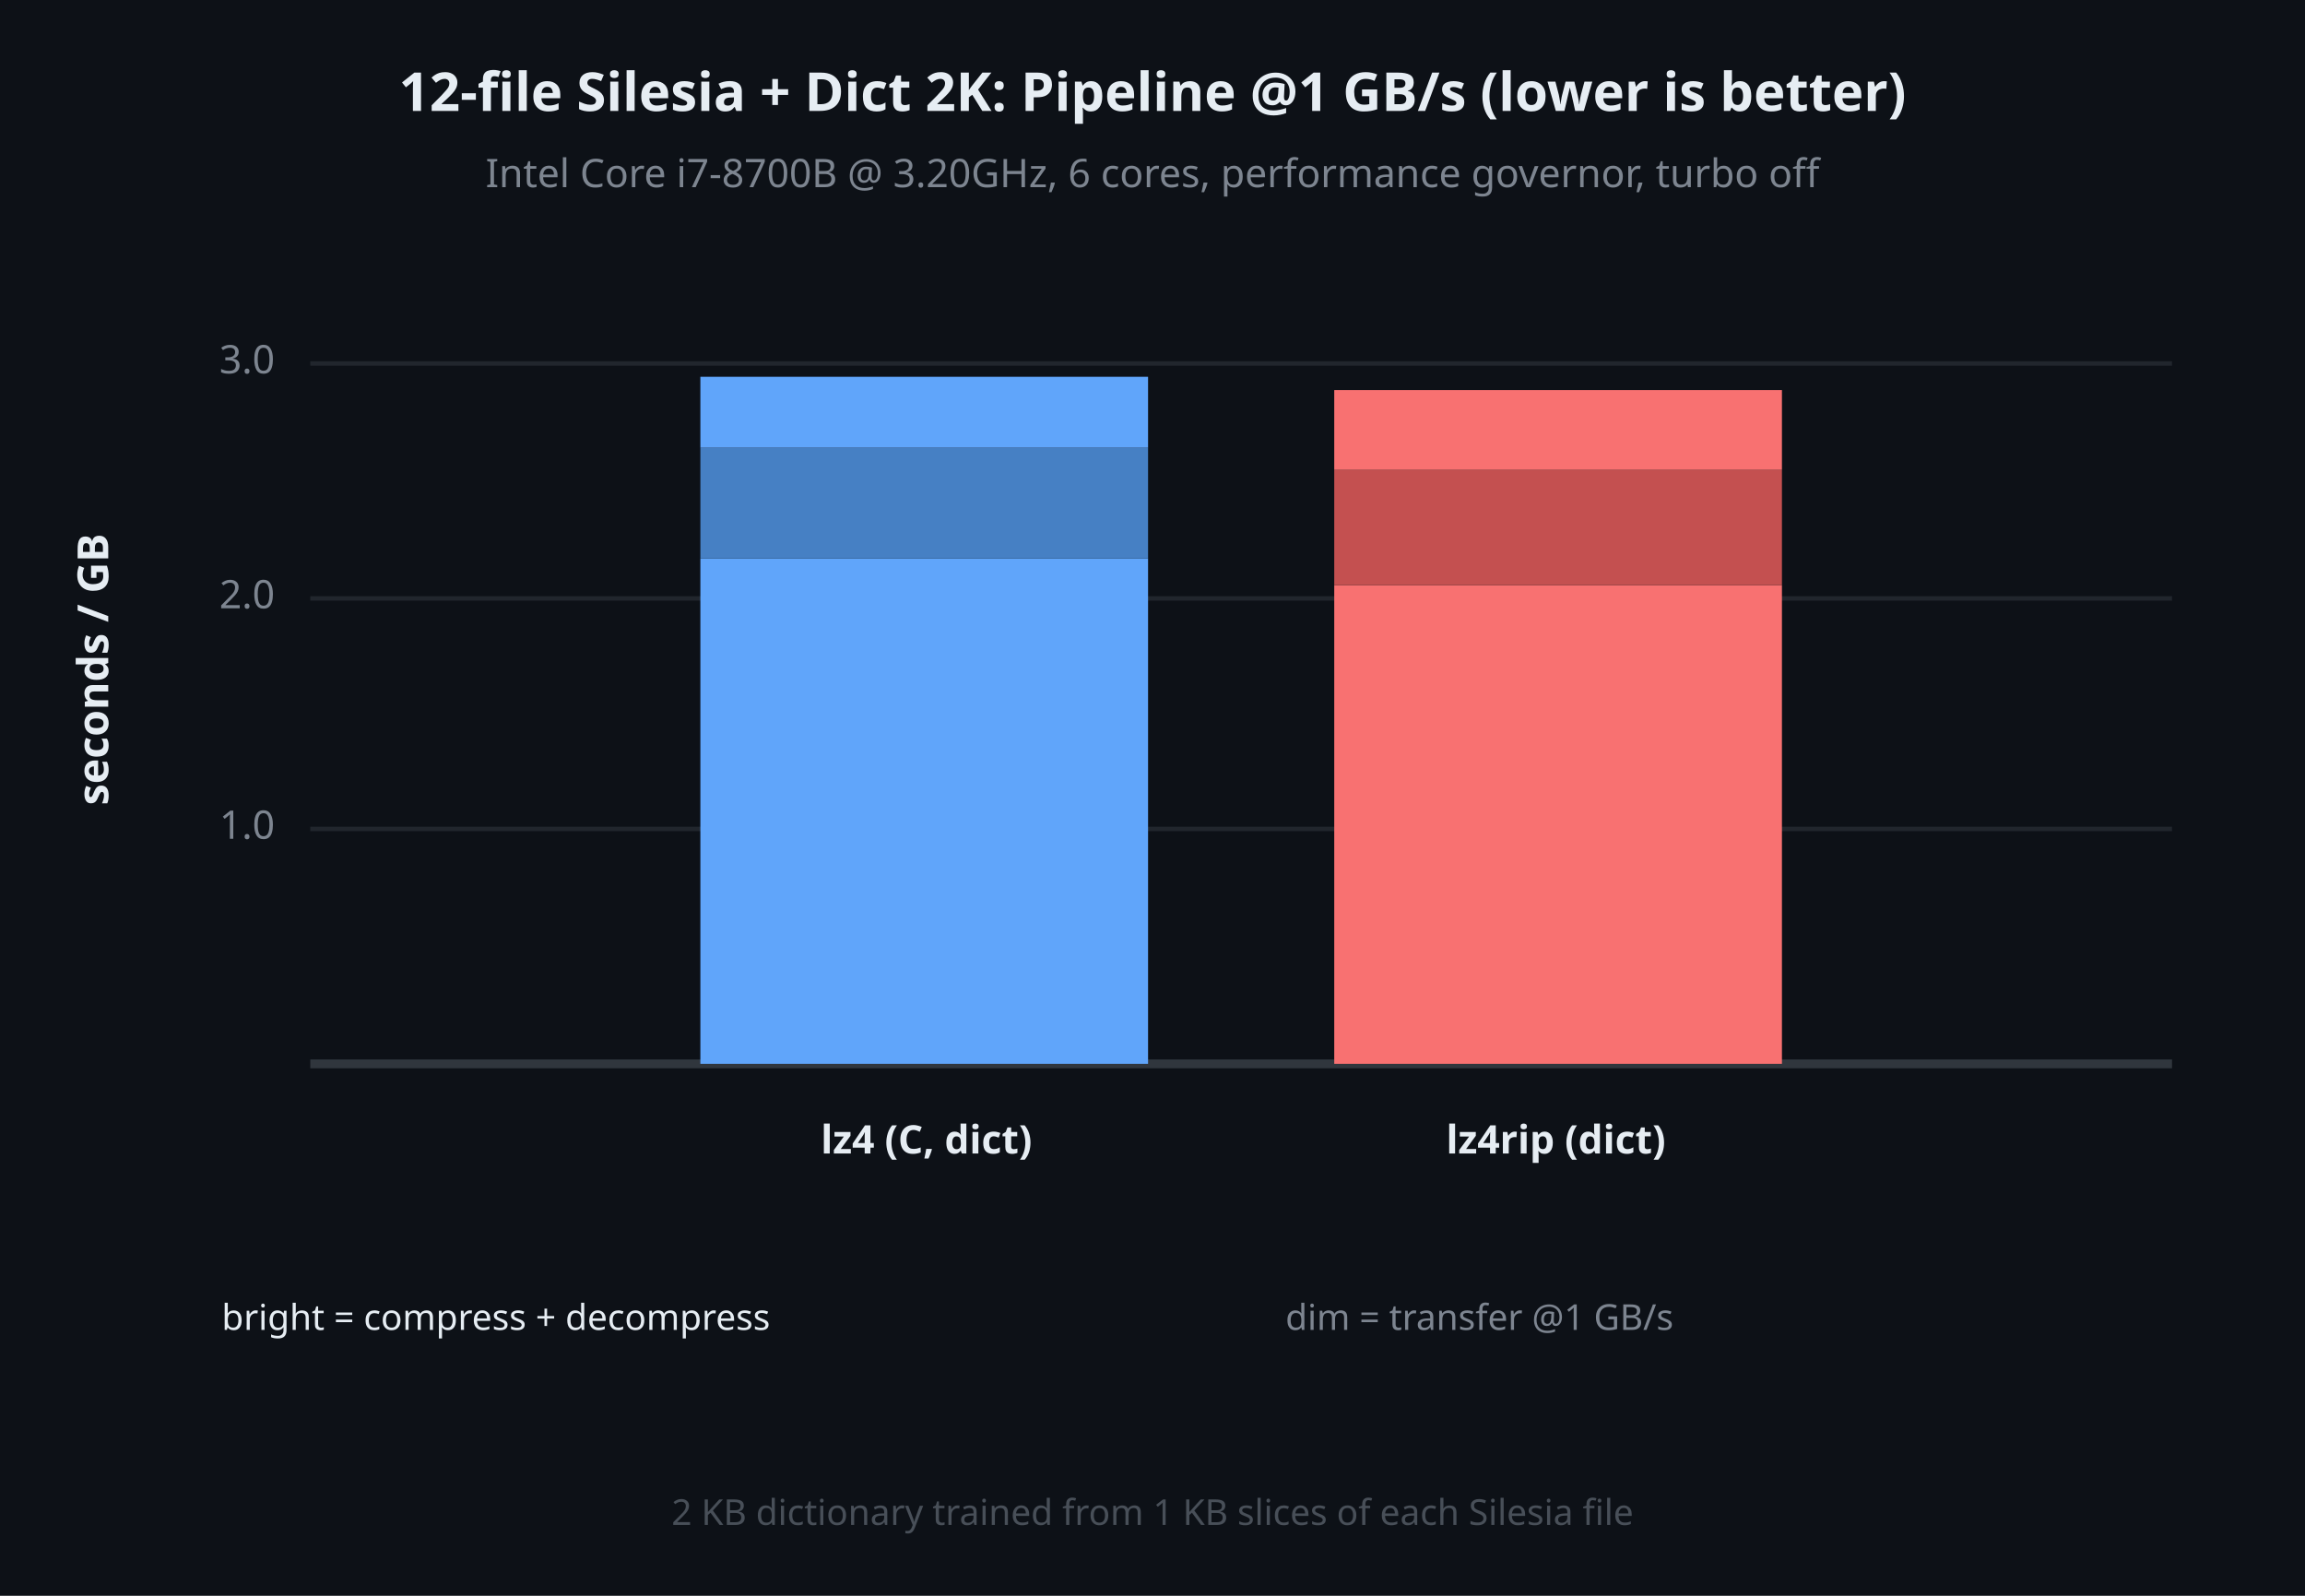
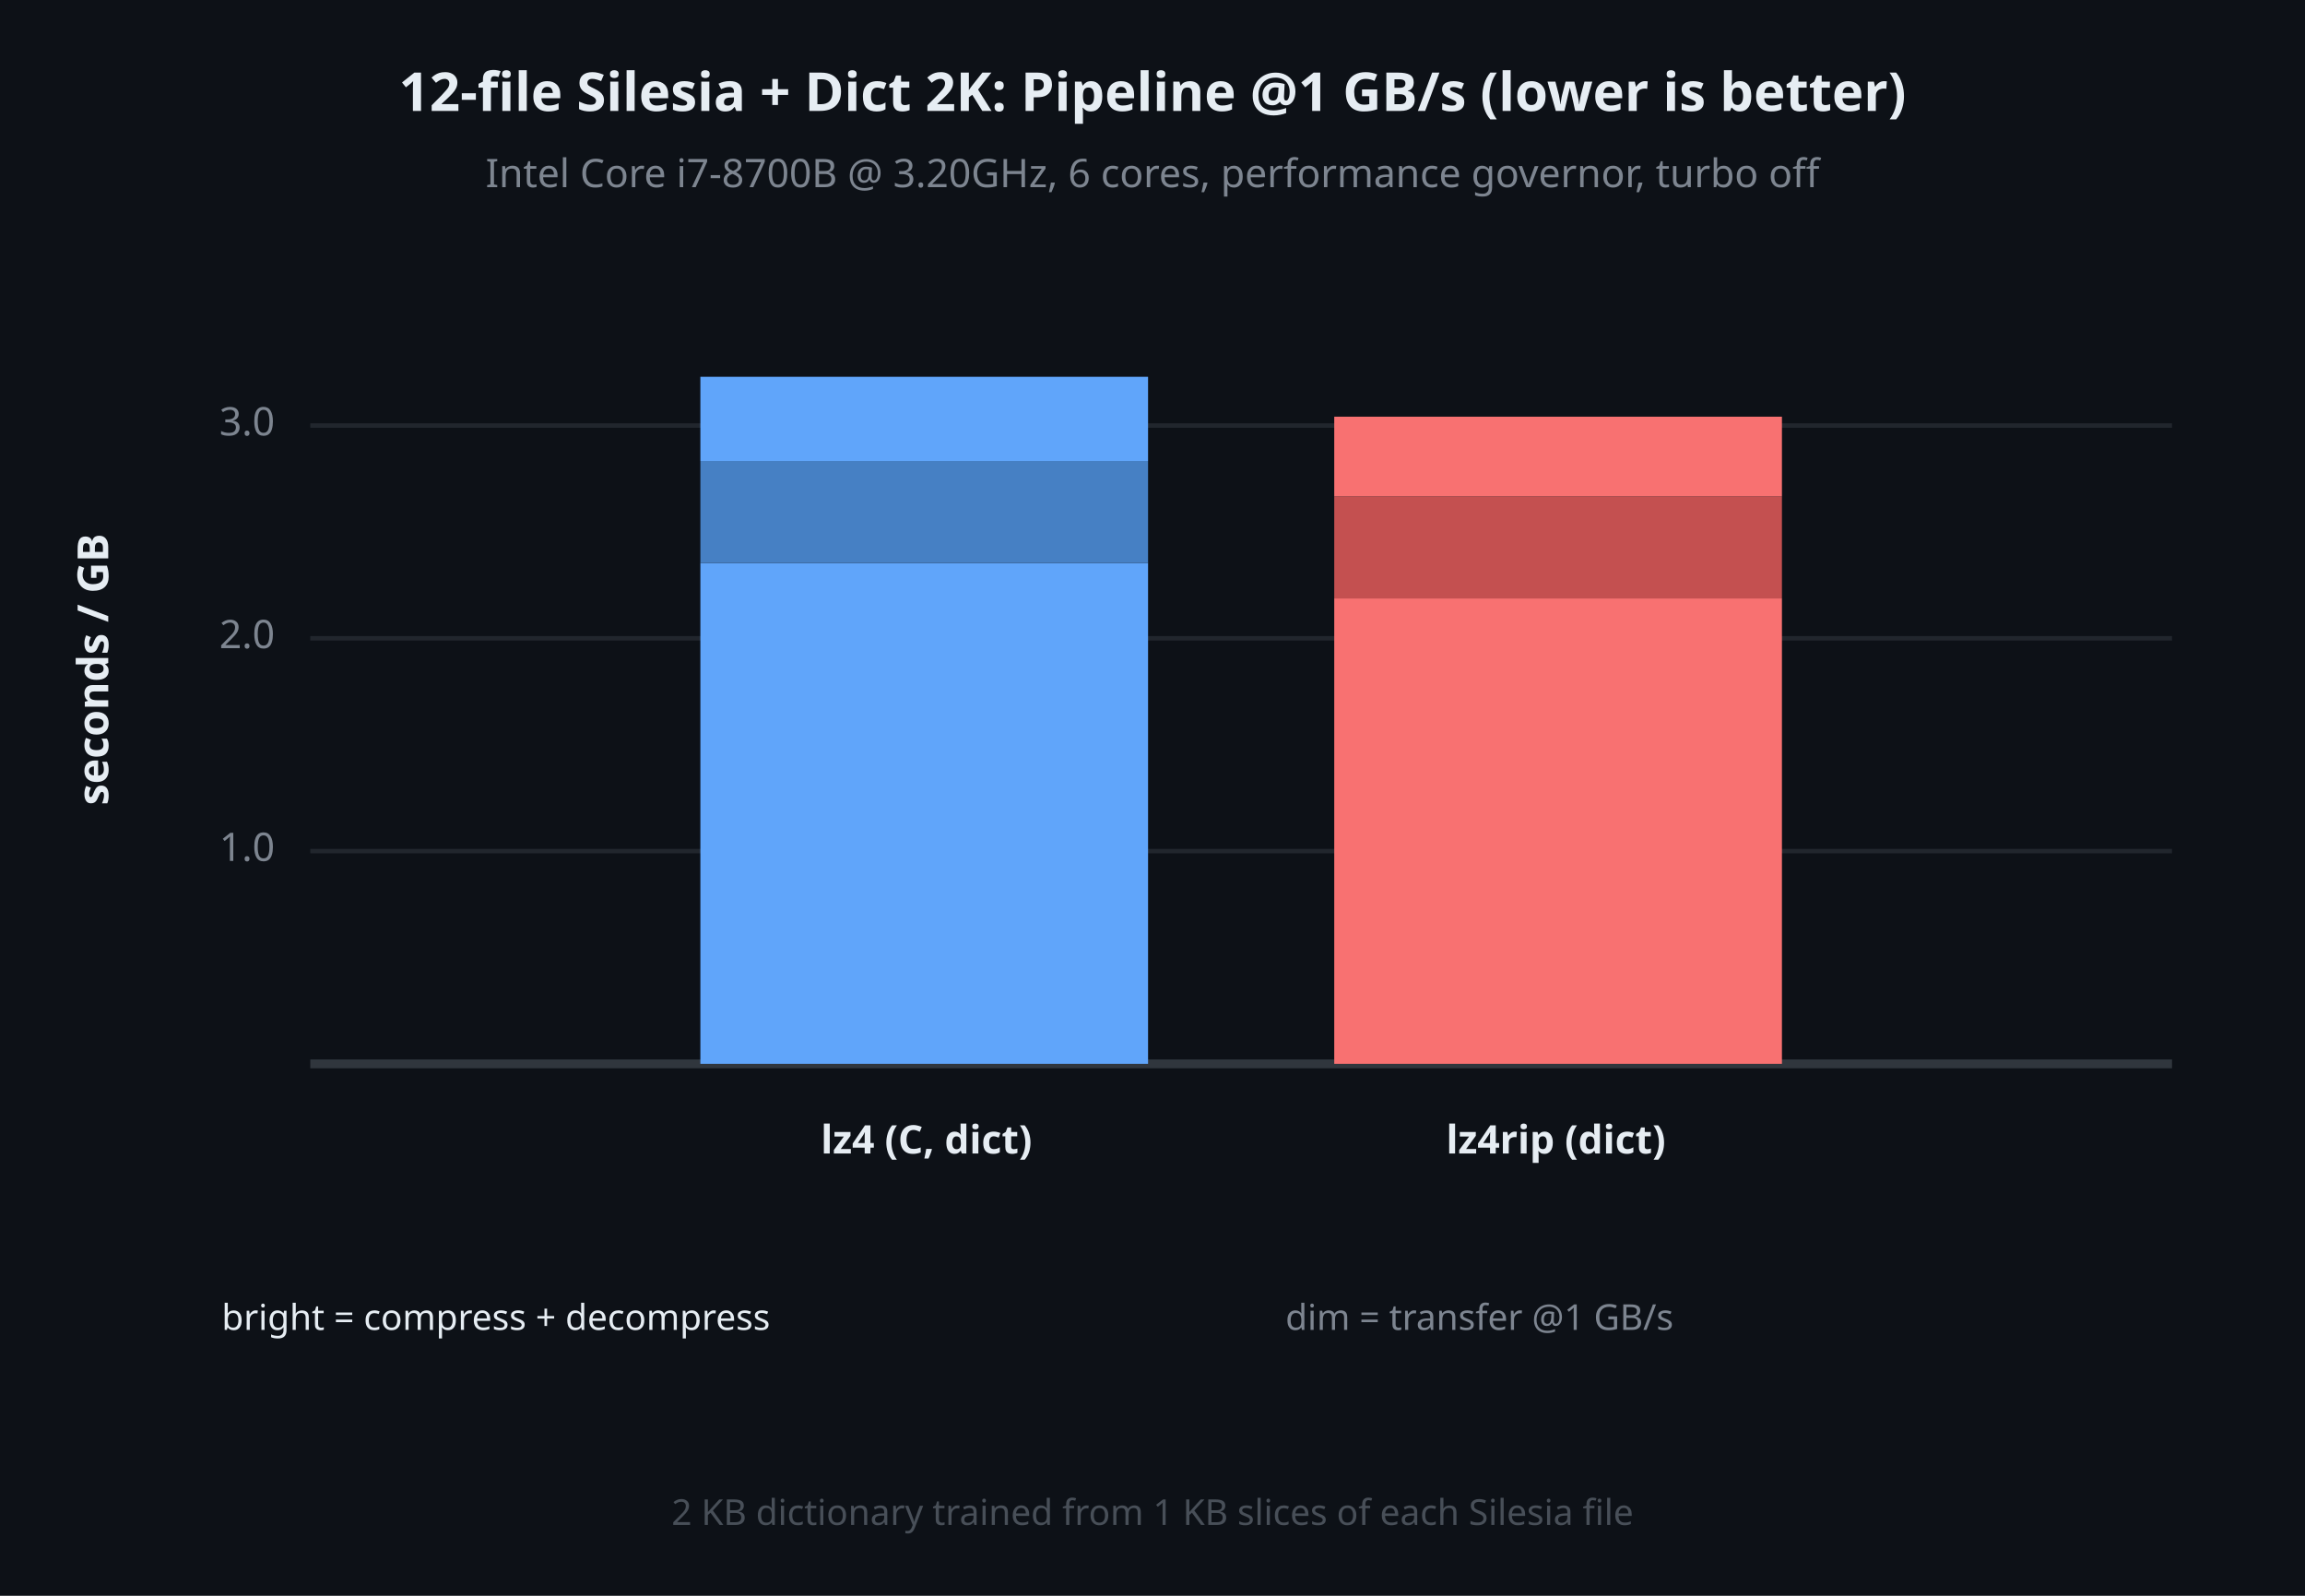
<svg xmlns="http://www.w3.org/2000/svg" viewBox="0 0 520 360" font-family="system-ui, -apple-system, sans-serif">
  <rect x="0" y="0" width="520" height="360" opacity="1" fill="#0D1117" stroke="none" />
  <text x="260" y="22" dy="0.5ex" text-anchor="middle" font-family="sans-serif" font-size="12.097" opacity="1" fill="#E6EDF3" font-weight="bold">
12-file Silesia + Dict 2K: Pipeline @1 GB/s (lower is better)
</text>
  <text x="260" y="40" dy="0.5ex" text-anchor="middle" font-family="sans-serif" font-size="8.871" opacity="1" fill="#7D8590">
Intel Core i7-8700B @ 3.20GHz, 6 cores, performance governor, turbo off
</text>
  <text x="22" y="151" dy="0.5ex" text-anchor="middle" font-family="sans-serif" font-size="9.677" opacity="1" fill="#E6EDF3" font-weight="bold" transform="rotate(270, 22, 151)">
seconds / GB
</text>
-   <polyline fill="none" opacity="1" stroke="#21262D" stroke-width="1" points="70,187 490,187 " />
-   <text x="62" y="187" dy="0.5ex" text-anchor="end" font-family="sans-serif" font-size="8.871" opacity="1" fill="#7D8590">
+   <polyline fill="none" opacity="1" stroke="#21262D" stroke-width="1" points="70,192 490,192 " />
+   <text x="62" y="192" dy="0.5ex" text-anchor="end" font-family="sans-serif" font-size="8.871" opacity="1" fill="#7D8590">
1.0
</text>
-   <polyline fill="none" opacity="1" stroke="#21262D" stroke-width="1" points="70,135 490,135 " />
-   <text x="62" y="135" dy="0.5ex" text-anchor="end" font-family="sans-serif" font-size="8.871" opacity="1" fill="#7D8590">
+   <polyline fill="none" opacity="1" stroke="#21262D" stroke-width="1" points="70,144 490,144 " />
+   <text x="62" y="144" dy="0.5ex" text-anchor="end" font-family="sans-serif" font-size="8.871" opacity="1" fill="#7D8590">
2.0
</text>
-   <polyline fill="none" opacity="1" stroke="#21262D" stroke-width="1" points="70,82 490,82 " />
-   <text x="62" y="82" dy="0.5ex" text-anchor="end" font-family="sans-serif" font-size="8.871" opacity="1" fill="#7D8590">
+   <polyline fill="none" opacity="1" stroke="#21262D" stroke-width="1" points="70,96 490,96 " />
+   <text x="62" y="96" dy="0.5ex" text-anchor="end" font-family="sans-serif" font-size="8.871" opacity="1" fill="#7D8590">
3.0
</text>
  <polyline fill="none" opacity="1" stroke="#30363D" stroke-width="2" points="70,240 490,240 " />
-   <rect x="158" y="126" width="101" height="114" opacity="1" fill="#60A5FA" stroke="none" />
-   <rect x="158" y="101" width="101" height="25" opacity="1" fill="#4680C4" stroke="none" />
-   <rect x="158" y="85" width="101" height="16" opacity="1" fill="#60A5FA" stroke="none" />
+   <rect x="158" y="127" width="101" height="113" opacity="1" fill="#60A5FA" stroke="none" />
+   <rect x="158" y="104" width="101" height="23" opacity="1" fill="#4680C4" stroke="none" />
+   <rect x="158" y="85" width="101" height="19" opacity="1" fill="#60A5FA" stroke="none" />
  <text x="209" y="258" dy="0.5ex" text-anchor="middle" font-family="sans-serif" font-size="8.871" opacity="1" fill="#E6EDF3" font-weight="bold">
lz4 (C, dict)
</text>
-   <rect x="301" y="132" width="101" height="108" opacity="1" fill="#F87171" stroke="none" />
-   <rect x="301" y="106" width="101" height="26" opacity="1" fill="#C45050" stroke="none" />
-   <rect x="301" y="88" width="101" height="18" opacity="1" fill="#F87171" stroke="none" />
+   <rect x="301" y="135" width="101" height="105" opacity="1" fill="#F87171" stroke="none" />
+   <rect x="301" y="112" width="101" height="23" opacity="1" fill="#C45050" stroke="none" />
+   <rect x="301" y="94" width="101" height="18" opacity="1" fill="#F87171" stroke="none" />
  <text x="351" y="258" dy="0.5ex" text-anchor="middle" font-family="sans-serif" font-size="8.871" opacity="1" fill="#E6EDF3" font-weight="bold">
lz4rip (dict)
</text>
  <text x="50" y="298" dy="0.5ex" text-anchor="start" font-family="sans-serif" font-size="8.065" opacity="1" fill="#E6EDF3">
bright = compress + decompress
</text>
  <text x="290" y="298" dy="0.5ex" text-anchor="start" font-family="sans-serif" font-size="8.065" opacity="1" fill="#7D8590">
dim = transfer @1 GB/s
</text>
  <text x="260" y="342" dy="0.5ex" text-anchor="middle" font-family="sans-serif" font-size="8.065" opacity="1" fill="#484F58">
2 KB dictionary trained from 1 KB slices of each Silesia file
</text>
</svg>
